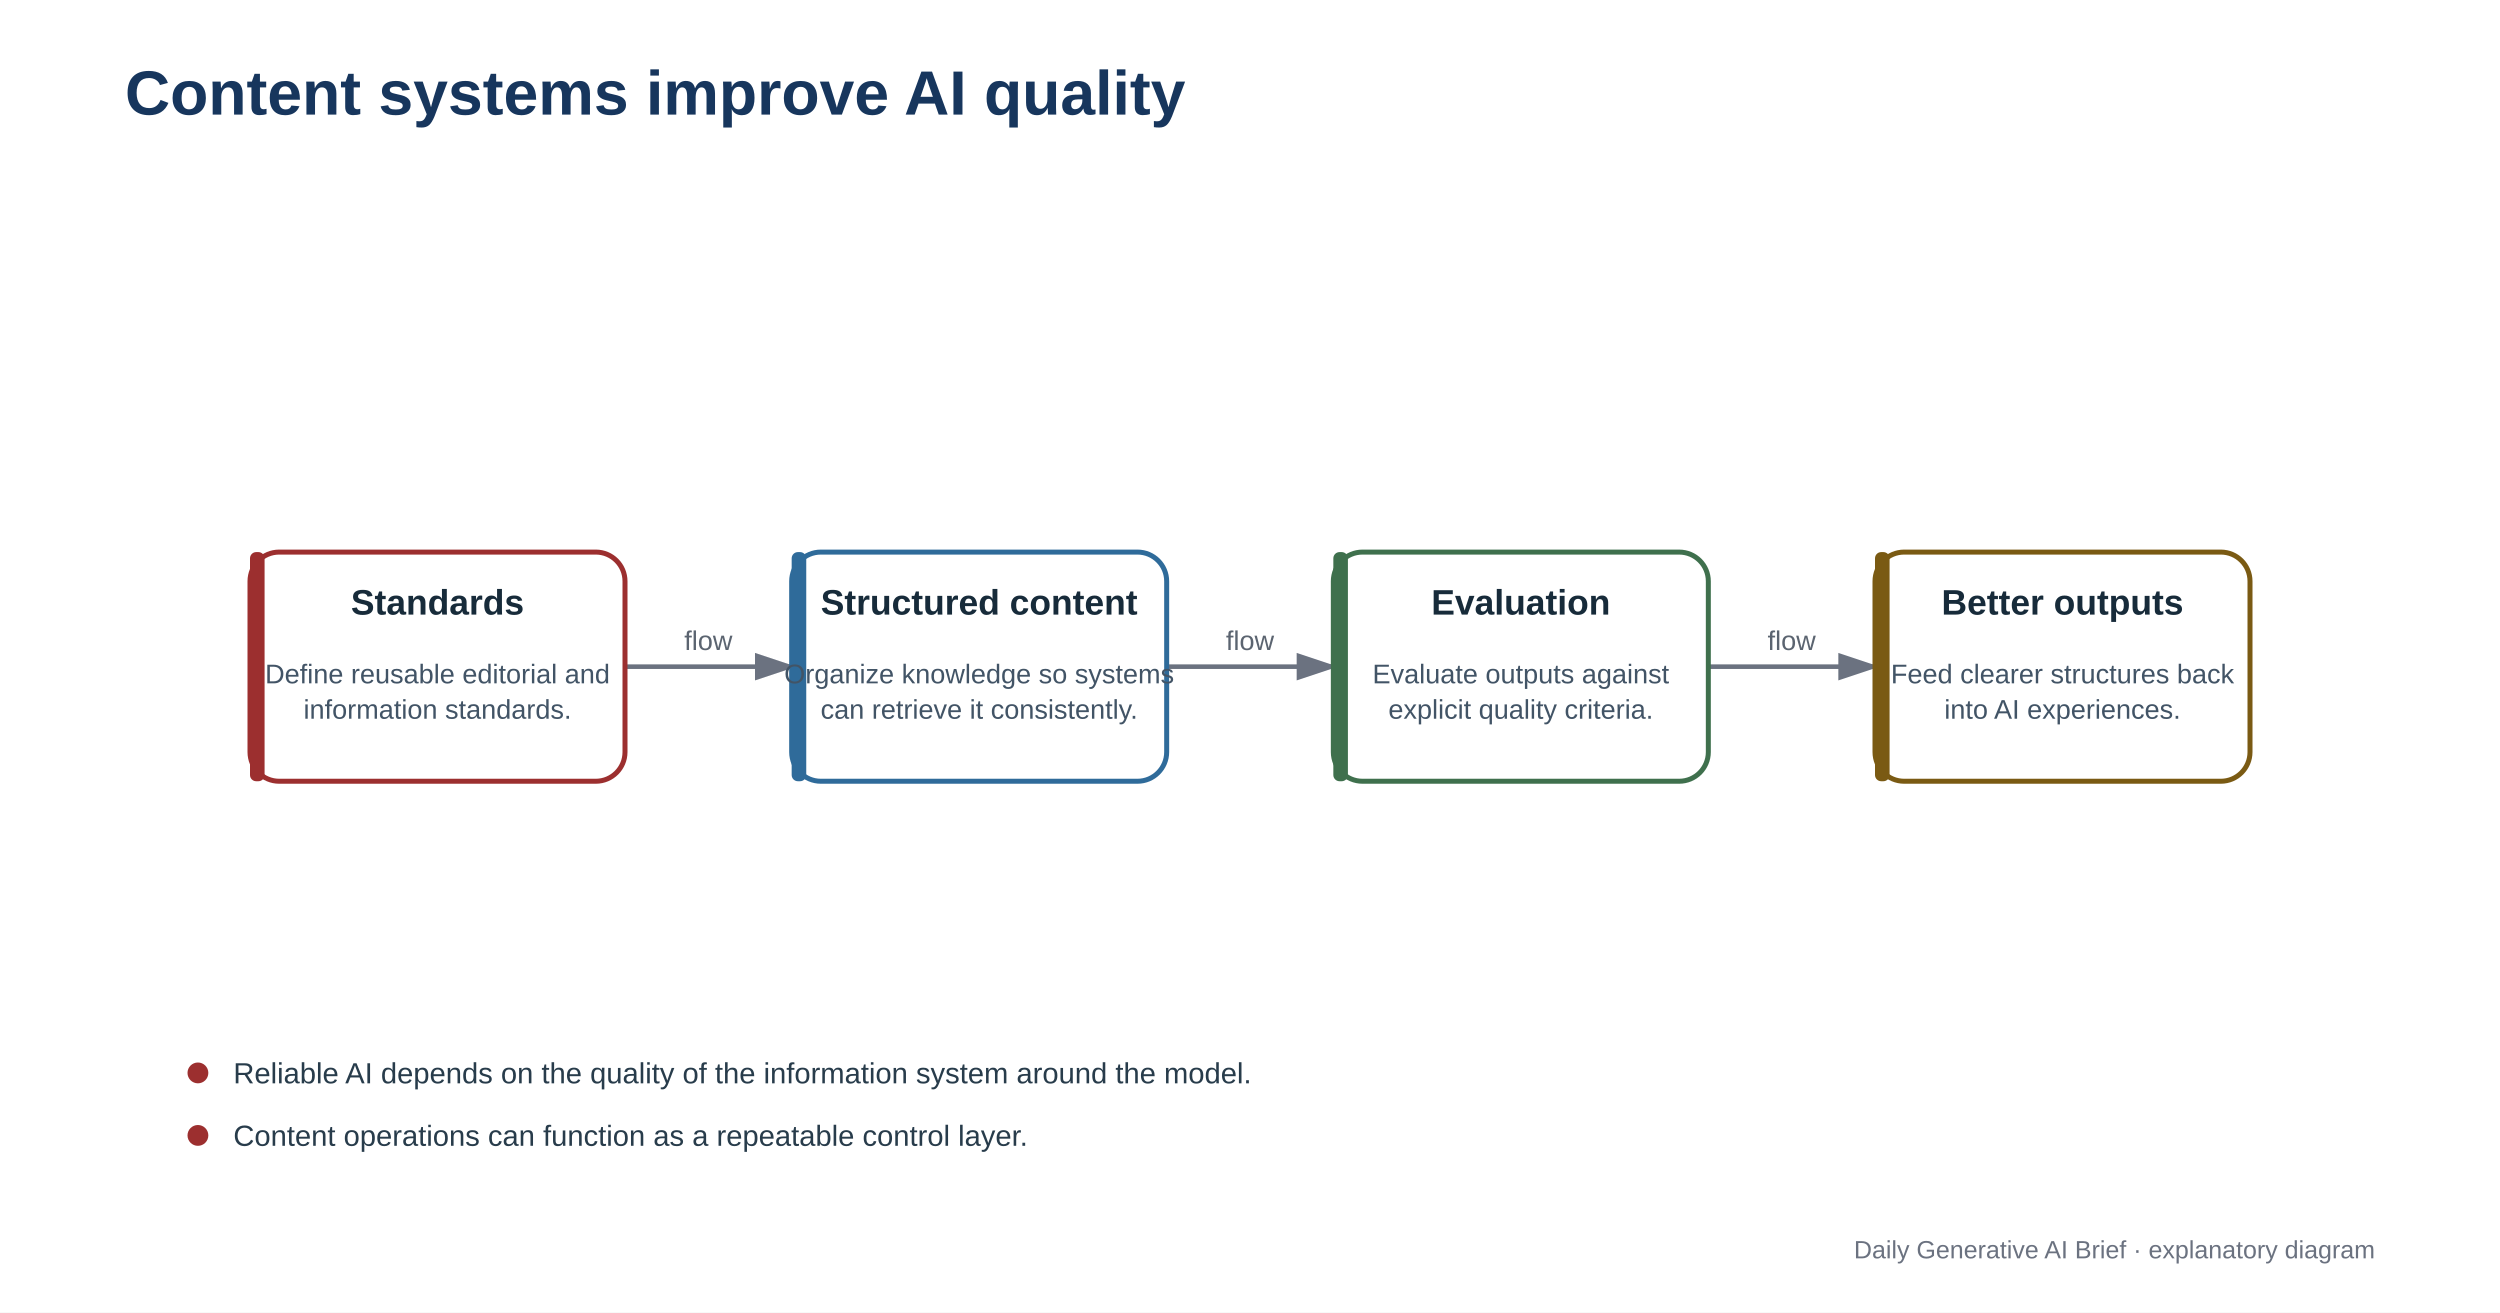
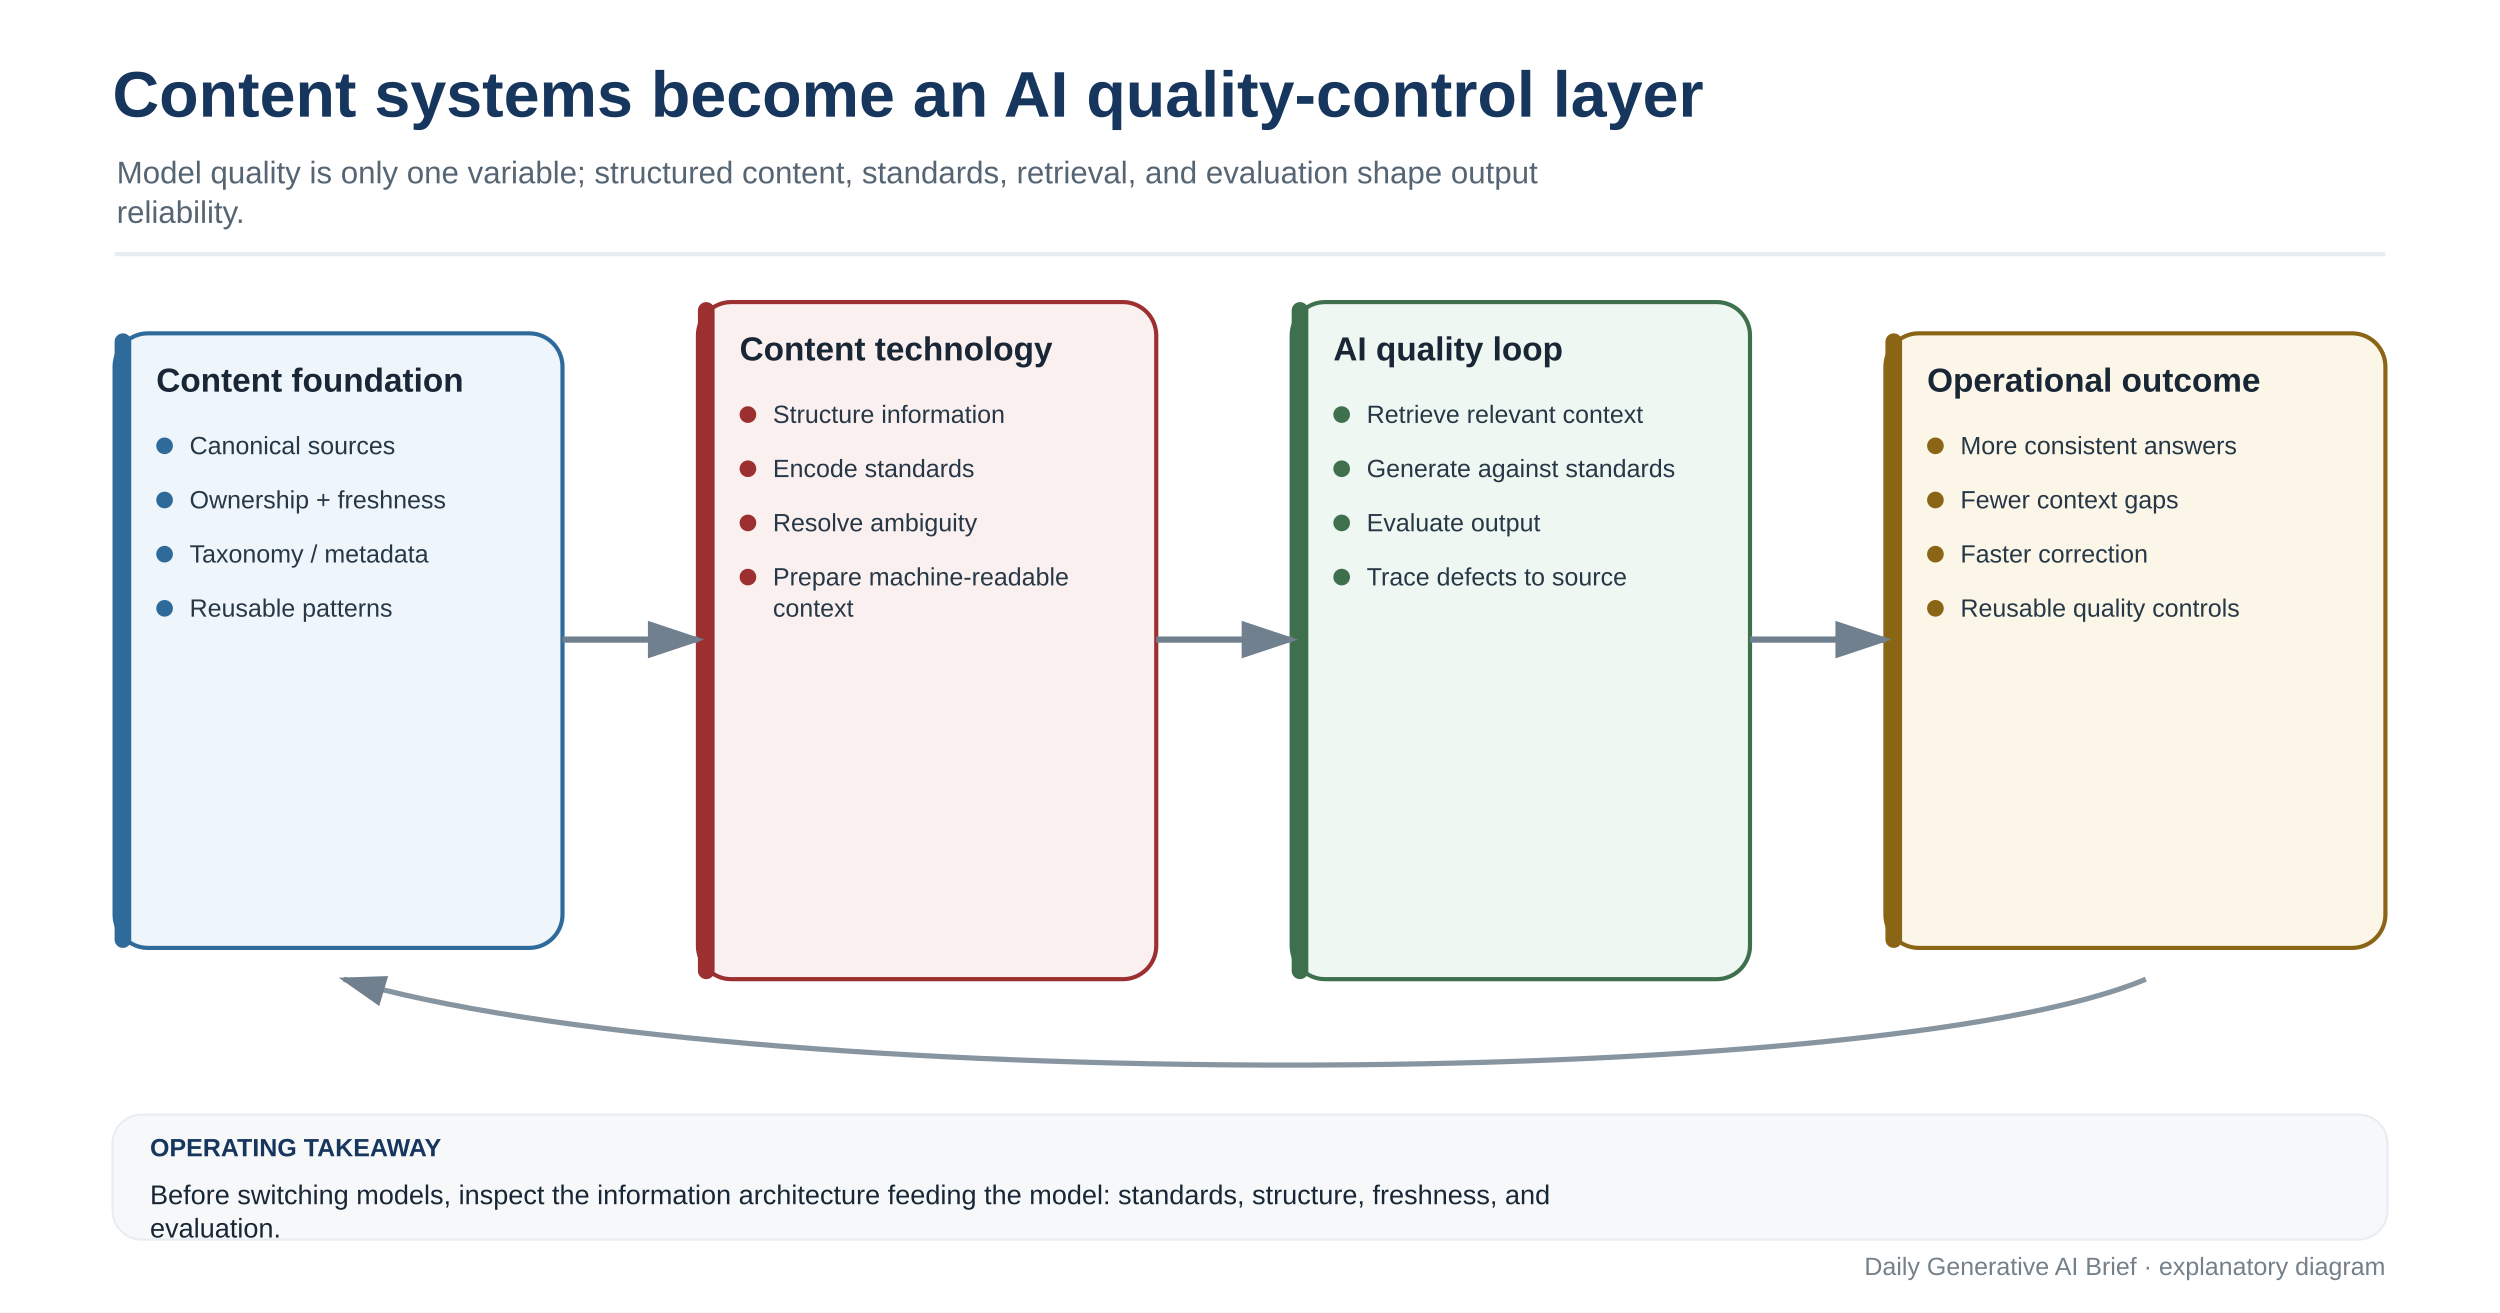
- <svg xmlns="http://www.w3.org/2000/svg" width="1200" height="630" viewBox="0 0 1200 630" role="img" aria-label="Four-step diagram showing content standards, structured information, evaluation, and more reliable AI outputs.">
+ <svg xmlns="http://www.w3.org/2000/svg" width="1200" height="630" viewBox="0 0 1200 630" role="img" aria-label="Detailed quality-control diagram linking content foundations, content technology, AI retrieval and evaluation, operational outcomes, and a feedback path.">
  <rect width="1200" height="630" fill="#ffffff" />
  <defs>
    <marker id="arrow" markerWidth="10" markerHeight="10" refX="8" refY="3" orient="auto">
-       <path d="M0,0 L0,6 L9,3 z" fill="#6b7280" />
+       <path d="M0,0 L0,6 L9,3 z" fill="#71808e" />
    </marker>
  </defs>
-   <text x="60" y="55" text-anchor="start" font-family="Arial,Helvetica,sans-serif" font-size="30" font-weight="700" fill="#17365d">Content systems improve AI quality</text>
-   <path d="M300.0,320.0 L380.0,320.0" stroke="#6b7280" stroke-width="2.2" fill="none" marker-end="url(#arrow)" />
-   <text x="340" y="312" text-anchor="middle" font-family="Arial,Helvetica,sans-serif" font-size="13" font-weight="400" fill="#5b6470">flow</text>
-   <path d="M560.0,320.0 L640.0,320.0" stroke="#6b7280" stroke-width="2.2" fill="none" marker-end="url(#arrow)" />
-   <text x="600" y="312" text-anchor="middle" font-family="Arial,Helvetica,sans-serif" font-size="13" font-weight="400" fill="#5b6470">flow</text>
-   <path d="M820.0,320.0 L900.0,320.0" stroke="#6b7280" stroke-width="2.2" fill="none" marker-end="url(#arrow)" />
-   <text x="860" y="312" text-anchor="middle" font-family="Arial,Helvetica,sans-serif" font-size="13" font-weight="400" fill="#5b6470">flow</text>
+   <text x="54" y="56" font-family="Arial,Helvetica,sans-serif" font-size="31" font-weight="700" fill="#17365d">Content systems become an AI quality-control layer</text>
+   <text x="56" y="88" text-anchor="start" font-family="Arial,Helvetica,sans-serif" font-size="15" font-weight="400" fill="#566573">Model quality is only one variable; structured content, standards, retrieval, and evaluation shape output</text>
+   <text x="56" y="107" text-anchor="start" font-family="Arial,Helvetica,sans-serif" font-size="15" font-weight="400" fill="#566573">reliability.</text>
+   <line x1="55" y1="122" x2="1145" y2="122" stroke="#e7edf2" stroke-width="2" />
  <g>
-     <rect x="120" y="265" width="180" height="110" rx="14" fill="#ffffff" stroke="#9c2f2f" stroke-width="2.4" />
-     <rect x="120" y="265" width="7" height="110" rx="3" fill="#9c2f2f" />
-     <text x="210" y="295" text-anchor="middle" font-family="Arial,Helvetica,sans-serif" font-size="17" font-weight="700" fill="#172b3a">Standards</text>
-     <text x="210" y="328" text-anchor="middle" font-family="Arial,Helvetica,sans-serif" font-size="13" font-weight="400" fill="#425466">Define reusable editorial and</text>
-     <text x="210" y="345" text-anchor="middle" font-family="Arial,Helvetica,sans-serif" font-size="13" font-weight="400" fill="#425466">information standards.</text>
+     <rect x="55" y="160" width="215" height="295" rx="16" fill="#eef5fb" stroke="#2f6b9a" stroke-width="2" />
+     <rect x="55" y="160" width="8" height="295" rx="4" fill="#2f6b9a" />
+     <text x="75" y="188" text-anchor="start" font-family="Arial,Helvetica,sans-serif" font-size="16" font-weight="700" fill="#182635">Content foundation</text>
+     <circle cx="79" cy="214" r="4" fill="#2f6b9a" />
+     <text x="91" y="218" text-anchor="start" font-family="Arial,Helvetica,sans-serif" font-size="12" font-weight="400" fill="#263746">Canonical sources</text>
+     <circle cx="79" cy="240" r="4" fill="#2f6b9a" />
+     <text x="91" y="244" text-anchor="start" font-family="Arial,Helvetica,sans-serif" font-size="12" font-weight="400" fill="#263746">Ownership + freshness</text>
+     <circle cx="79" cy="266" r="4" fill="#2f6b9a" />
+     <text x="91" y="270" text-anchor="start" font-family="Arial,Helvetica,sans-serif" font-size="12" font-weight="400" fill="#263746">Taxonomy / metadata</text>
+     <circle cx="79" cy="292" r="4" fill="#2f6b9a" />
+     <text x="91" y="296" text-anchor="start" font-family="Arial,Helvetica,sans-serif" font-size="12" font-weight="400" fill="#263746">Reusable patterns</text>
  </g>
  <g>
-     <rect x="380" y="265" width="180" height="110" rx="14" fill="#ffffff" stroke="#2f6b9a" stroke-width="2.4" />
-     <rect x="380" y="265" width="7" height="110" rx="3" fill="#2f6b9a" />
-     <text x="470" y="295" text-anchor="middle" font-family="Arial,Helvetica,sans-serif" font-size="17" font-weight="700" fill="#172b3a">Structured content</text>
-     <text x="470" y="328" text-anchor="middle" font-family="Arial,Helvetica,sans-serif" font-size="13" font-weight="400" fill="#425466">Organize knowledge so systems</text>
-     <text x="470" y="345" text-anchor="middle" font-family="Arial,Helvetica,sans-serif" font-size="13" font-weight="400" fill="#425466">can retrieve it consistently.</text>
+     <rect x="335" y="145" width="220" height="325" rx="16" fill="#fbf0f0" stroke="#9c2f2f" stroke-width="2" />
+     <rect x="335" y="145" width="8" height="325" rx="4" fill="#9c2f2f" />
+     <text x="355" y="173" text-anchor="start" font-family="Arial,Helvetica,sans-serif" font-size="16" font-weight="700" fill="#182635">Content technology</text>
+     <circle cx="359" cy="199" r="4" fill="#9c2f2f" />
+     <text x="371" y="203" text-anchor="start" font-family="Arial,Helvetica,sans-serif" font-size="12" font-weight="400" fill="#263746">Structure information</text>
+     <circle cx="359" cy="225" r="4" fill="#9c2f2f" />
+     <text x="371" y="229" text-anchor="start" font-family="Arial,Helvetica,sans-serif" font-size="12" font-weight="400" fill="#263746">Encode standards</text>
+     <circle cx="359" cy="251" r="4" fill="#9c2f2f" />
+     <text x="371" y="255" text-anchor="start" font-family="Arial,Helvetica,sans-serif" font-size="12" font-weight="400" fill="#263746">Resolve ambiguity</text>
+     <circle cx="359" cy="277" r="4" fill="#9c2f2f" />
+     <text x="371" y="281" text-anchor="start" font-family="Arial,Helvetica,sans-serif" font-size="12" font-weight="400" fill="#263746">Prepare machine-readable</text>
+     <text x="371" y="296" text-anchor="start" font-family="Arial,Helvetica,sans-serif" font-size="12" font-weight="400" fill="#263746">context</text>
  </g>
  <g>
-     <rect x="640" y="265" width="180" height="110" rx="14" fill="#ffffff" stroke="#3f704d" stroke-width="2.4" />
-     <rect x="640" y="265" width="7" height="110" rx="3" fill="#3f704d" />
-     <text x="730" y="295" text-anchor="middle" font-family="Arial,Helvetica,sans-serif" font-size="17" font-weight="700" fill="#172b3a">Evaluation</text>
-     <text x="730" y="328" text-anchor="middle" font-family="Arial,Helvetica,sans-serif" font-size="13" font-weight="400" fill="#425466">Evaluate outputs against</text>
-     <text x="730" y="345" text-anchor="middle" font-family="Arial,Helvetica,sans-serif" font-size="13" font-weight="400" fill="#425466">explicit quality criteria.</text>
+     <rect x="620" y="145" width="220" height="325" rx="16" fill="#eef7f1" stroke="#3f704d" stroke-width="2" />
+     <rect x="620" y="145" width="8" height="325" rx="4" fill="#3f704d" />
+     <text x="640" y="173" text-anchor="start" font-family="Arial,Helvetica,sans-serif" font-size="16" font-weight="700" fill="#182635">AI quality loop</text>
+     <circle cx="644" cy="199" r="4" fill="#3f704d" />
+     <text x="656" y="203" text-anchor="start" font-family="Arial,Helvetica,sans-serif" font-size="12" font-weight="400" fill="#263746">Retrieve relevant context</text>
+     <circle cx="644" cy="225" r="4" fill="#3f704d" />
+     <text x="656" y="229" text-anchor="start" font-family="Arial,Helvetica,sans-serif" font-size="12" font-weight="400" fill="#263746">Generate against standards</text>
+     <circle cx="644" cy="251" r="4" fill="#3f704d" />
+     <text x="656" y="255" text-anchor="start" font-family="Arial,Helvetica,sans-serif" font-size="12" font-weight="400" fill="#263746">Evaluate output</text>
+     <circle cx="644" cy="277" r="4" fill="#3f704d" />
+     <text x="656" y="281" text-anchor="start" font-family="Arial,Helvetica,sans-serif" font-size="12" font-weight="400" fill="#263746">Trace defects to source</text>
  </g>
  <g>
-     <rect x="900" y="265" width="180" height="110" rx="14" fill="#ffffff" stroke="#7a5a13" stroke-width="2.4" />
-     <rect x="900" y="265" width="7" height="110" rx="3" fill="#7a5a13" />
-     <text x="990" y="295" text-anchor="middle" font-family="Arial,Helvetica,sans-serif" font-size="17" font-weight="700" fill="#172b3a">Better outputs</text>
-     <text x="990" y="328" text-anchor="middle" font-family="Arial,Helvetica,sans-serif" font-size="13" font-weight="400" fill="#425466">Feed clearer structures back</text>
-     <text x="990" y="345" text-anchor="middle" font-family="Arial,Helvetica,sans-serif" font-size="13" font-weight="400" fill="#425466">into AI experiences.</text>
+     <rect x="905" y="160" width="240" height="295" rx="16" fill="#fbf6e8" stroke="#8a6516" stroke-width="2" />
+     <rect x="905" y="160" width="8" height="295" rx="4" fill="#8a6516" />
+     <text x="925" y="188" text-anchor="start" font-family="Arial,Helvetica,sans-serif" font-size="16" font-weight="700" fill="#182635">Operational outcome</text>
+     <circle cx="929" cy="214" r="4" fill="#8a6516" />
+     <text x="941" y="218" text-anchor="start" font-family="Arial,Helvetica,sans-serif" font-size="12" font-weight="400" fill="#263746">More consistent answers</text>
+     <circle cx="929" cy="240" r="4" fill="#8a6516" />
+     <text x="941" y="244" text-anchor="start" font-family="Arial,Helvetica,sans-serif" font-size="12" font-weight="400" fill="#263746">Fewer context gaps</text>
+     <circle cx="929" cy="266" r="4" fill="#8a6516" />
+     <text x="941" y="270" text-anchor="start" font-family="Arial,Helvetica,sans-serif" font-size="12" font-weight="400" fill="#263746">Faster correction</text>
+     <circle cx="929" cy="292" r="4" fill="#8a6516" />
+     <text x="941" y="296" text-anchor="start" font-family="Arial,Helvetica,sans-serif" font-size="12" font-weight="400" fill="#263746">Reusable quality controls</text>
  </g>
-   <circle cx="95" cy="515" r="5" fill="#9c2f2f" />
-   <text x="112" y="520" text-anchor="start" font-family="Arial,Helvetica,sans-serif" font-size="14" font-weight="400" fill="#283c4b">Reliable AI depends on the quality of the information system around the model.</text>
-   <circle cx="95" cy="545" r="5" fill="#9c2f2f" />
-   <text x="112" y="550" text-anchor="start" font-family="Arial,Helvetica,sans-serif" font-size="14" font-weight="400" fill="#283c4b">Content operations can function as a repeatable control layer.</text>
-   <text x="1140" y="604" text-anchor="end" font-family="Arial,Helvetica,sans-serif" font-size="12" fill="#6b7280">Daily Generative AI Brief · explanatory diagram</text>
+   <path d="M270,307 L335,307" stroke="#71808e" stroke-width="3" fill="none" marker-end="url(#arrow)" />
+   <path d="M555,307 L620,307" stroke="#71808e" stroke-width="3" fill="none" marker-end="url(#arrow)" />
+   <path d="M840,307 L905,307" stroke="#71808e" stroke-width="3" fill="none" marker-end="url(#arrow)" />
+   <path d="M1030,470 C900,525 350,525 165,470" stroke="#8795a1" stroke-width="2.5" fill="none" marker-end="url(#arrow)" />
+   <rect x="54" y="535" width="1092" height="60" rx="14" fill="#f6f8fa" stroke="#e7edf2" />
+   <text x="72" y="555" font-family="Arial,Helvetica,sans-serif" font-size="12" font-weight="700" fill="#17365d">OPERATING TAKEAWAY</text>
+   <text x="72" y="578" text-anchor="start" font-family="Arial,Helvetica,sans-serif" font-size="13" font-weight="400" fill="#182635">Before switching models, inspect the information architecture feeding the model: standards, structure, freshness, and</text>
+   <text x="72" y="594" text-anchor="start" font-family="Arial,Helvetica,sans-serif" font-size="13" font-weight="400" fill="#182635">evaluation.</text>
+   <text x="1145" y="612" text-anchor="end" font-family="Arial,Helvetica,sans-serif" font-size="12" fill="#74808a">Daily Generative AI Brief · explanatory diagram</text>
</svg>
